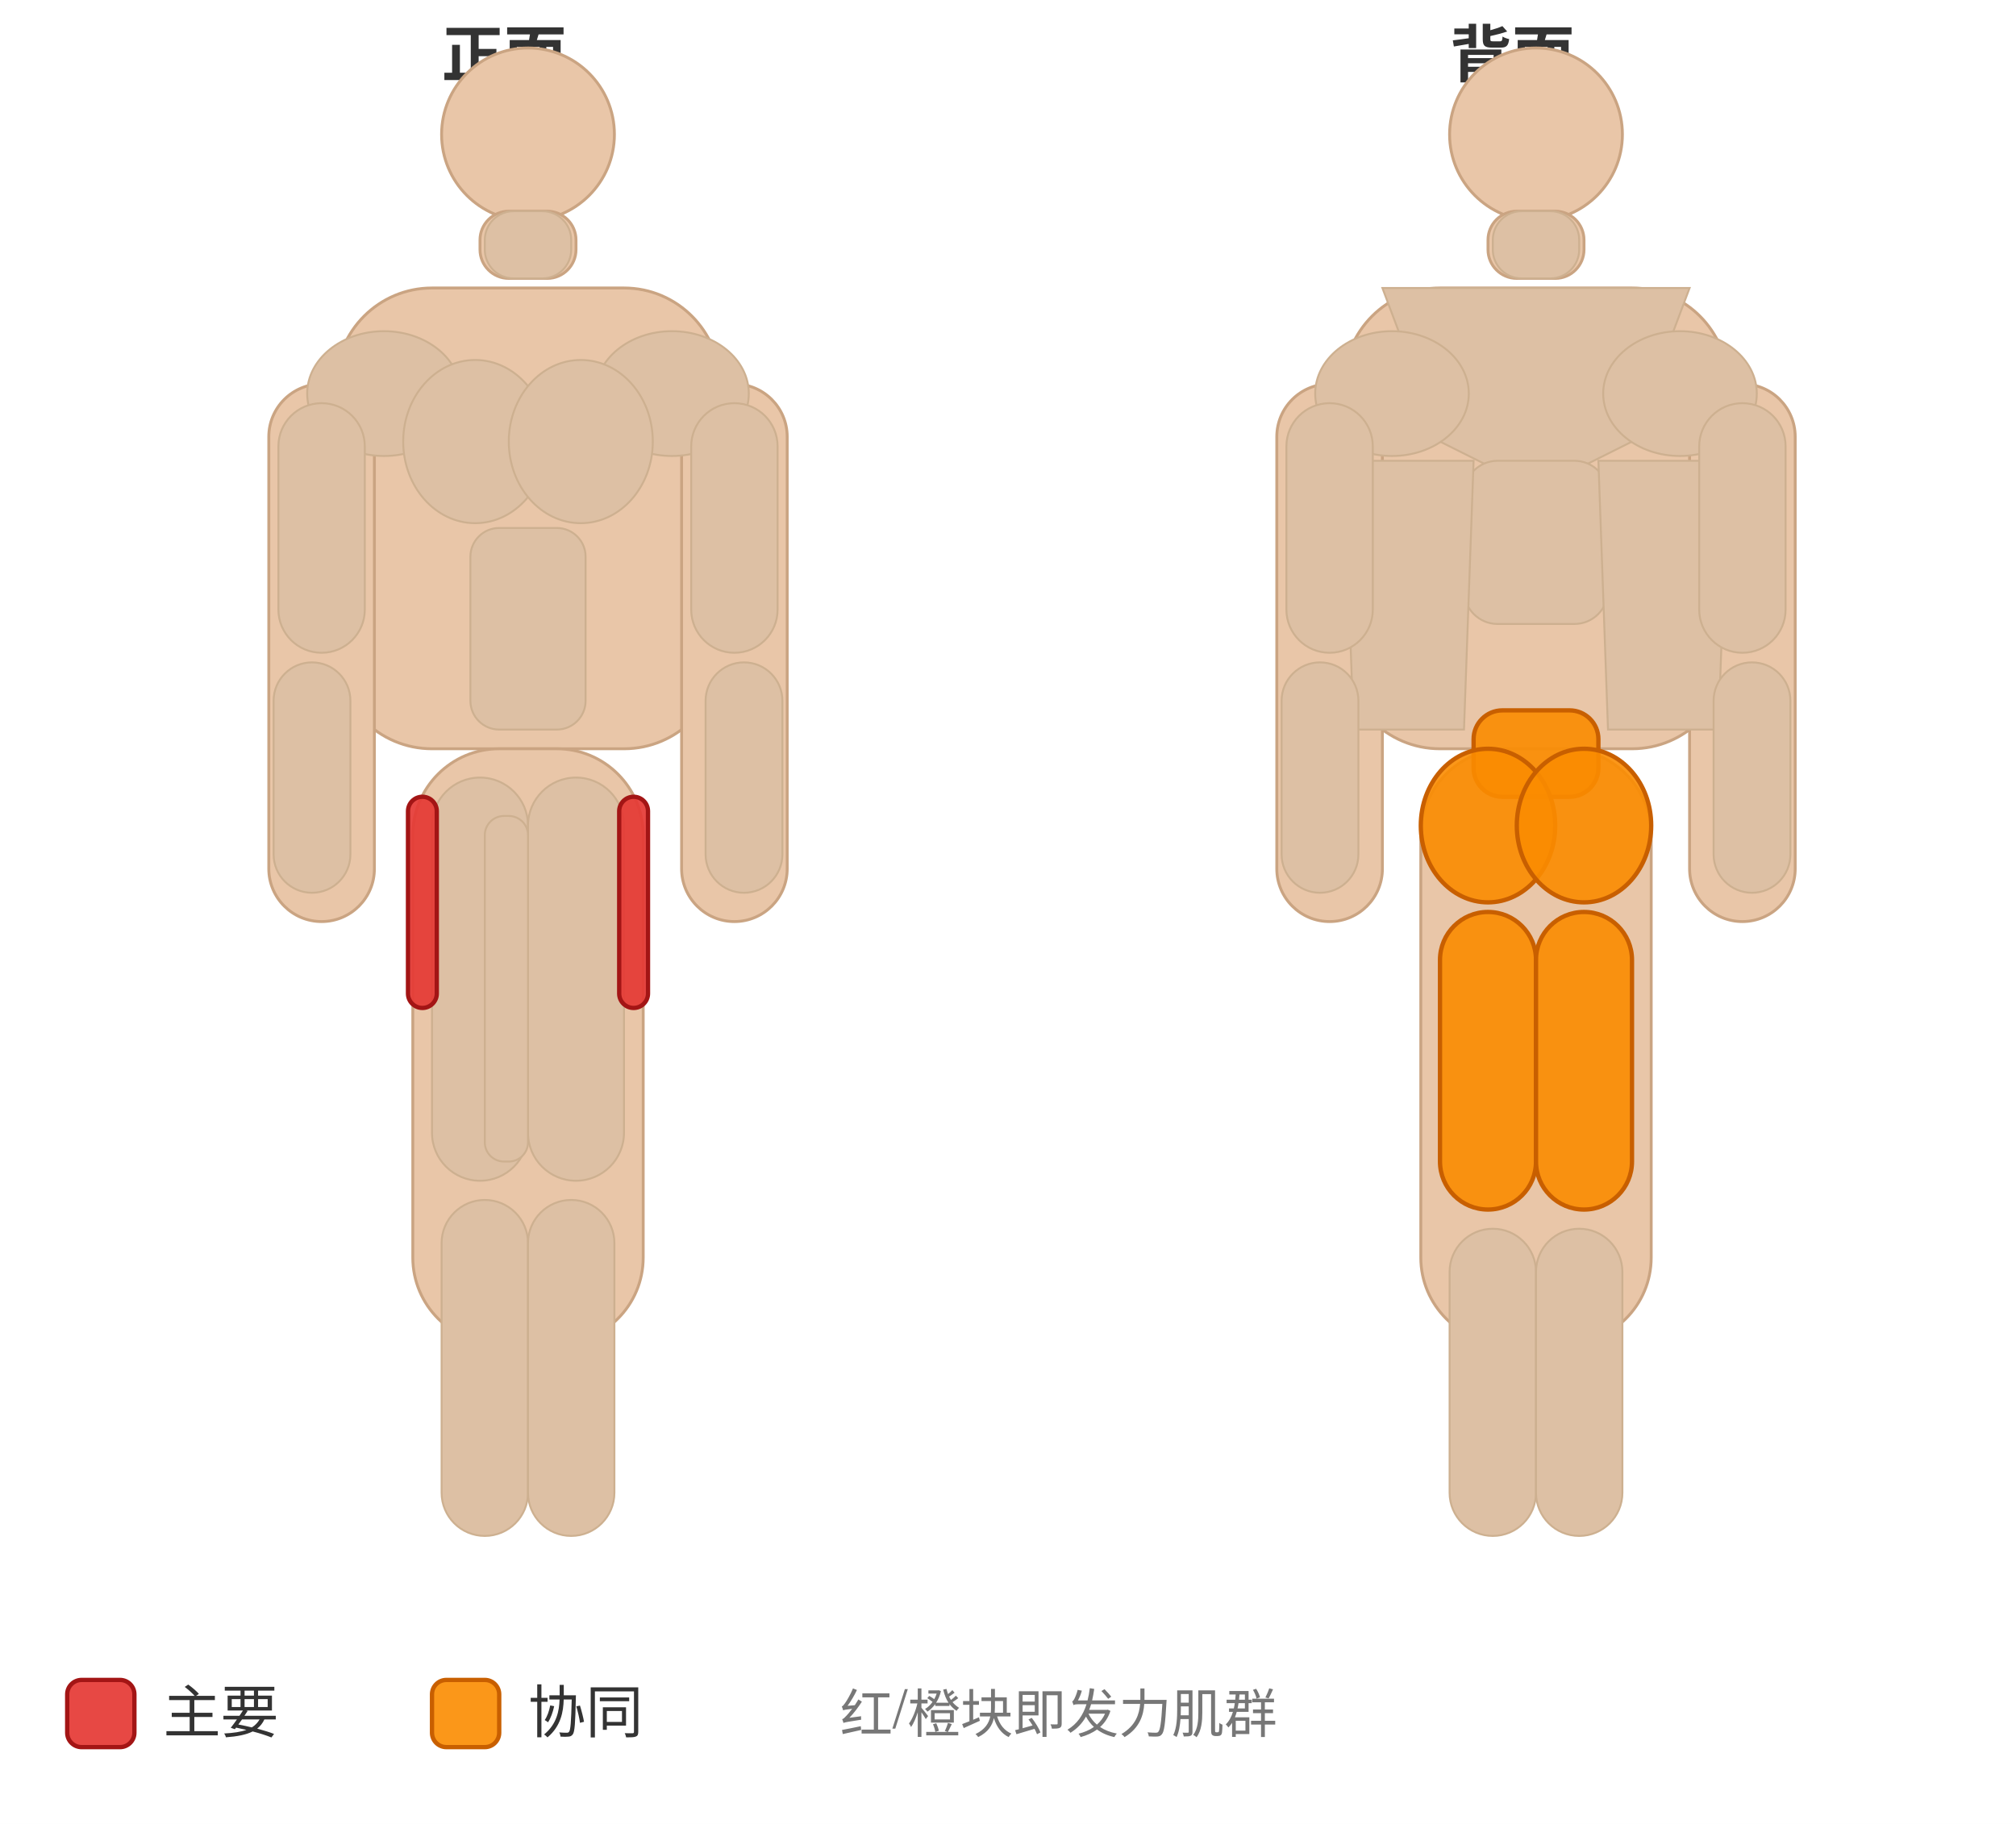
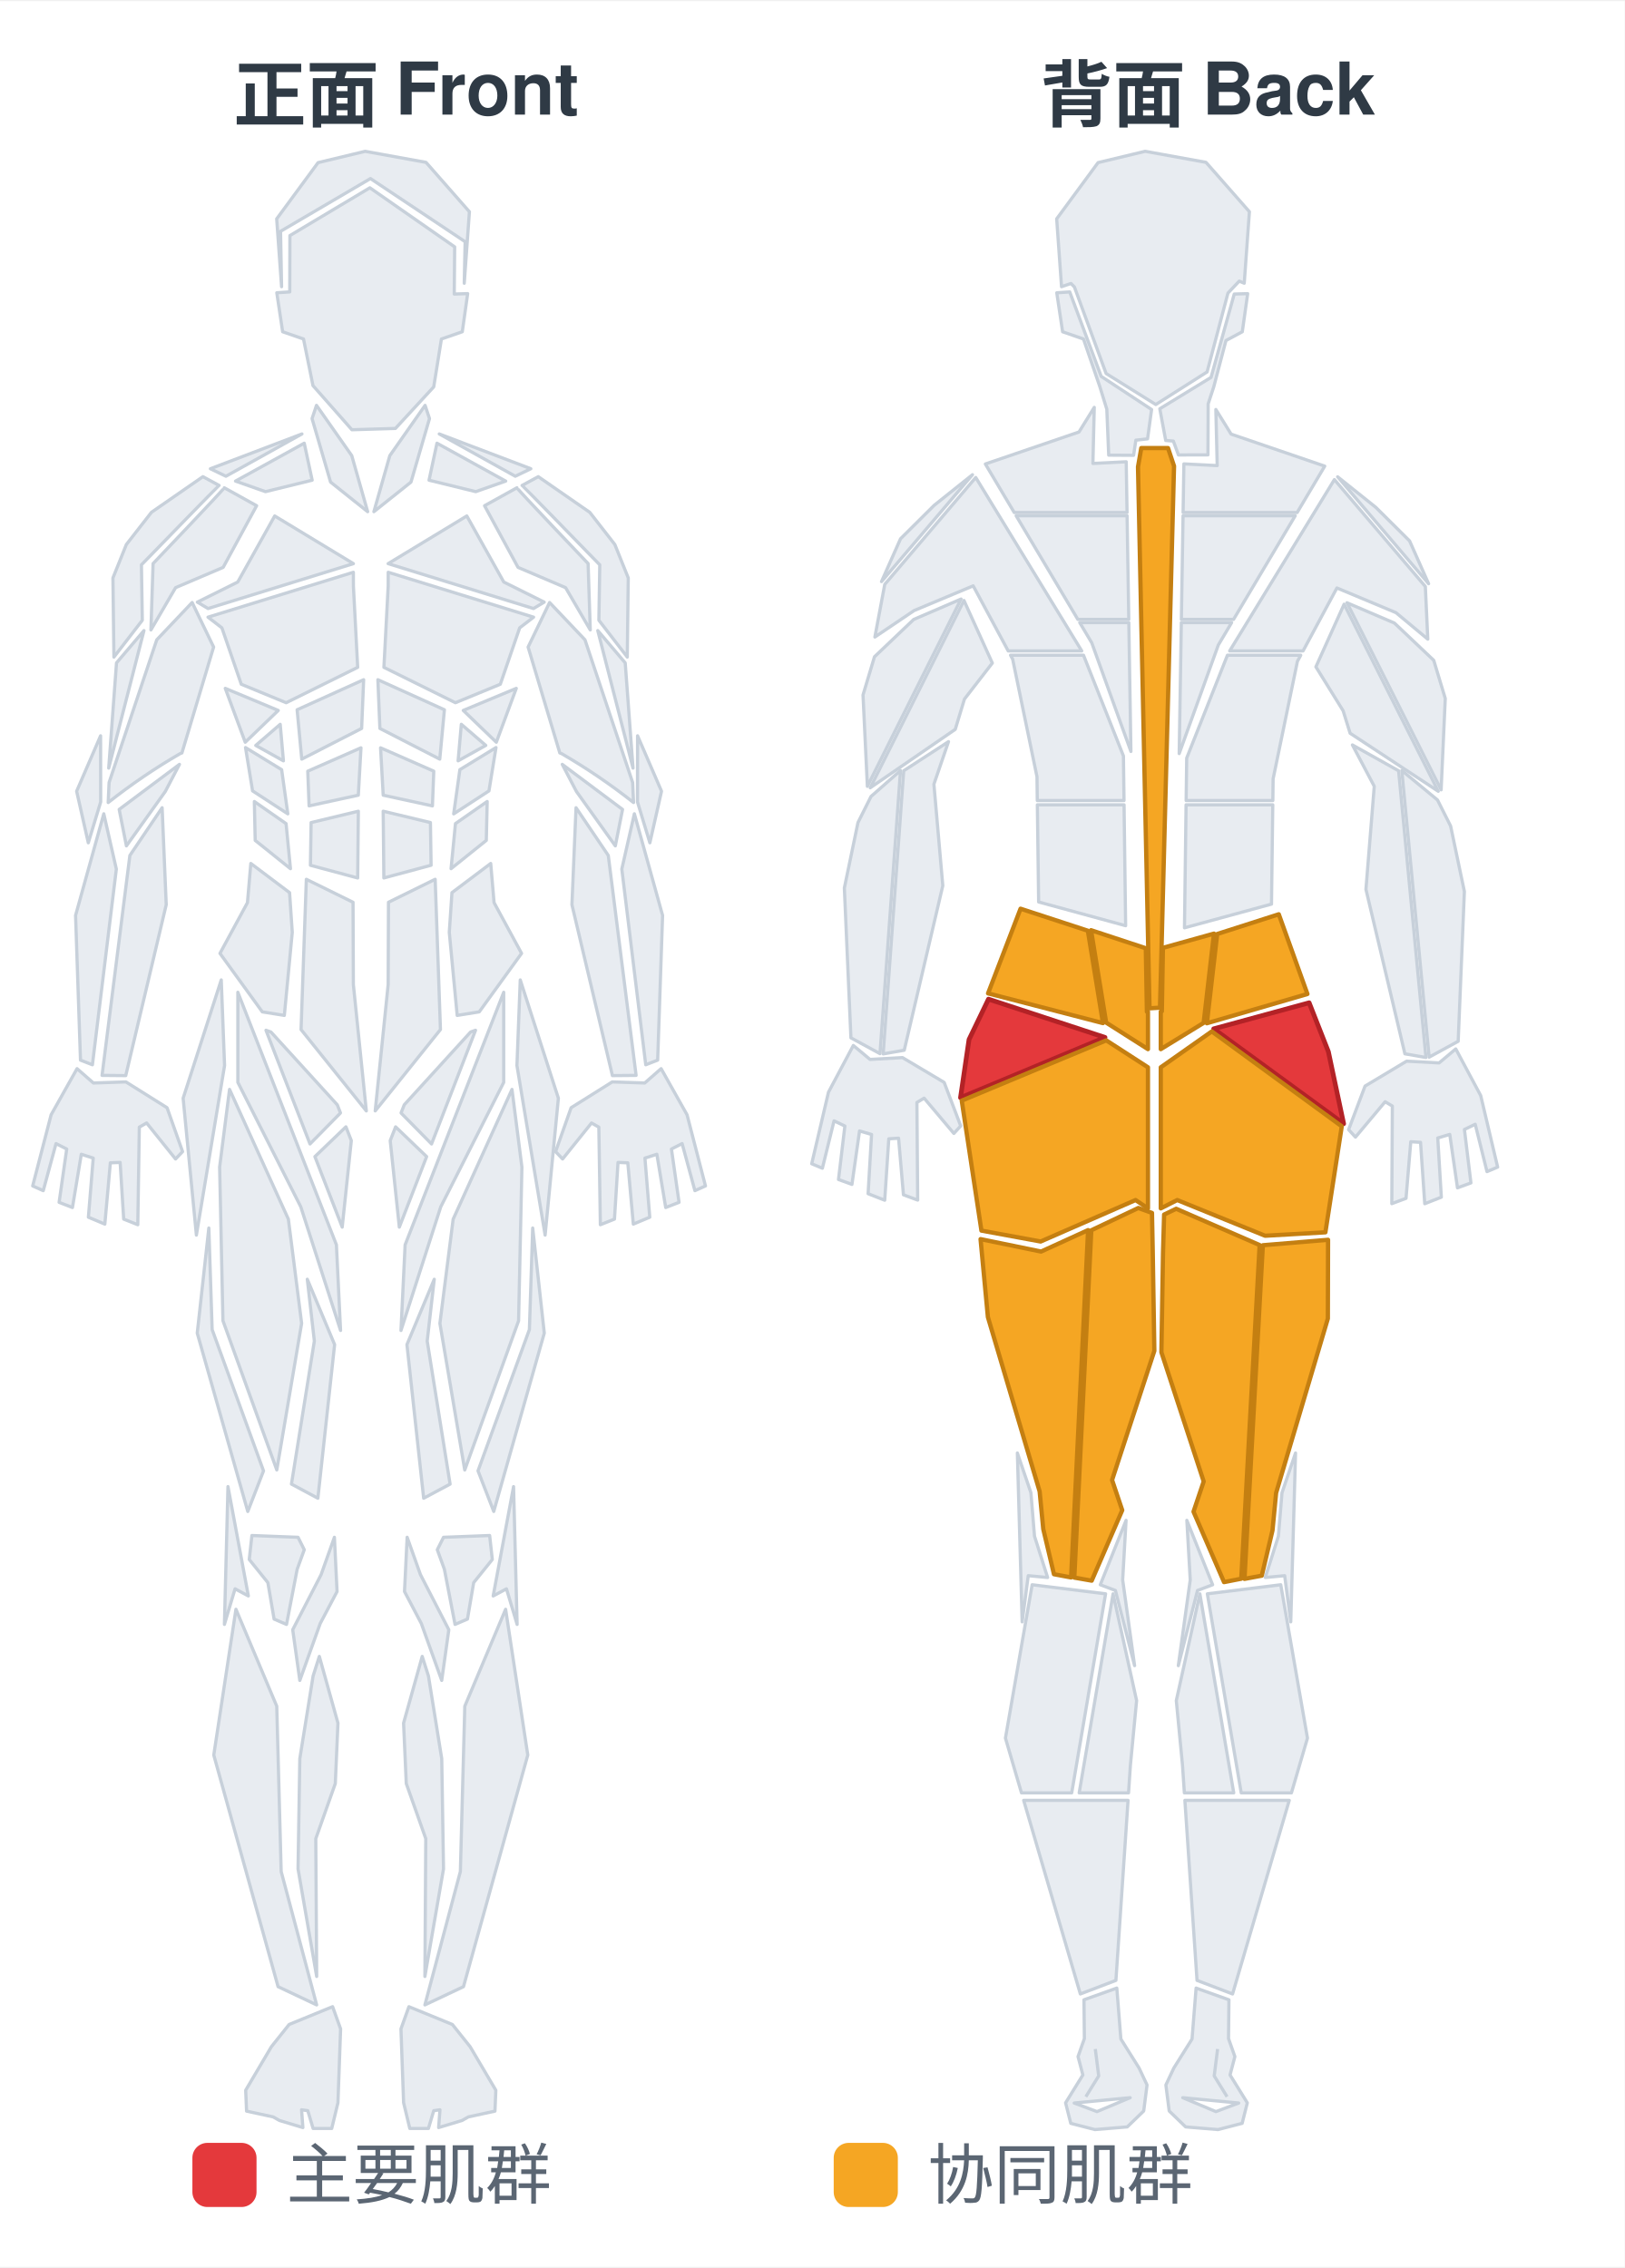
- <svg xmlns="http://www.w3.org/2000/svg" viewBox="0 0 420 380" width="420" height="380" font-family="-apple-system,Segoe UI,Helvetica,Arial,sans-serif">
-   <rect width="420" height="380" fill="#ffffff" />
-   <text x="105" y="16" font-size="13" font-weight="700" text-anchor="middle" fill="#333">正面</text>
-   <text x="315" y="16" font-size="13" font-weight="700" text-anchor="middle" fill="#333">背面</text>
-   <g transform="translate(10,0)">
-     <circle fill="#e9c6a8" stroke="#caa482" stroke-width="0.6" cx="100" cy="28" r="18" />
-     <rect fill="#e9c6a8" stroke="#caa482" stroke-width="0.6" x="90" y="44" width="20" height="14" rx="6" />
-     <rect fill="#e9c6a8" stroke="#caa482" stroke-width="0.6" x="60" y="60" width="80" height="96" rx="20" />
-     <rect fill="#e9c6a8" stroke="#caa482" stroke-width="0.6" x="46" y="80" width="22" height="112" rx="11" />
-     <rect fill="#e9c6a8" stroke="#caa482" stroke-width="0.6" x="132" y="80" width="22" height="112" rx="11" />
-     <rect fill="#e9c6a8" stroke="#caa482" stroke-width="0.6" x="76" y="156" width="48" height="124" rx="18" />
-     <rect fill="#ddc0a4" stroke="#cdb090" stroke-width="0.4" x="91" y="44" width="18" height="14" rx="6" />
-     <ellipse fill="#ddc0a4" stroke="#cdb090" stroke-width="0.4" cx="70" cy="82" rx="16" ry="13" />
-     <ellipse fill="#ddc0a4" stroke="#cdb090" stroke-width="0.4" cx="130" cy="82" rx="16" ry="13" />
-     <ellipse fill="#ddc0a4" stroke="#cdb090" stroke-width="0.4" cx="89" cy="92" rx="15" ry="17" />
-     <ellipse fill="#ddc0a4" stroke="#cdb090" stroke-width="0.4" cx="111" cy="92" rx="15" ry="17" />
-     <rect fill="#ddc0a4" stroke="#cdb090" stroke-width="0.4" x="48" y="84" width="18" height="52" rx="9" />
-     <rect fill="#ddc0a4" stroke="#cdb090" stroke-width="0.4" x="134" y="84" width="18" height="52" rx="9" />
-     <rect fill="#ddc0a4" stroke="#cdb090" stroke-width="0.4" x="47" y="138" width="16" height="48" rx="8" />
-     <rect fill="#ddc0a4" stroke="#cdb090" stroke-width="0.4" x="137" y="138" width="16" height="48" rx="8" />
-     <rect fill="#ddc0a4" stroke="#cdb090" stroke-width="0.4" x="88" y="110" width="24" height="42" rx="6" />
-     <rect fill="#ddc0a4" stroke="#cdb090" stroke-width="0.4" x="80" y="162" width="20" height="84" rx="10" />
-     <rect fill="#ddc0a4" stroke="#cdb090" stroke-width="0.4" x="100" y="162" width="20" height="84" rx="10" />
-     <rect fill="#ddc0a4" stroke="#cdb090" stroke-width="0.4" x="91" y="170" width="9" height="72" rx="4" />
-     <rect fill="#e53935" fill-opacity="0.92" stroke="#a31515" stroke-width="0.9" x="75" y="166" width="6" height="44" rx="3" />
-     <rect fill="#e53935" fill-opacity="0.92" stroke="#a31515" stroke-width="0.9" x="119" y="166" width="6" height="44" rx="3" />
-     <rect fill="#ddc0a4" stroke="#cdb090" stroke-width="0.4" x="82" y="250" width="18" height="70" rx="9" />
-     <rect fill="#ddc0a4" stroke="#cdb090" stroke-width="0.4" x="100" y="250" width="18" height="70" rx="9" />
+ <svg xmlns="http://www.w3.org/2000/svg" viewBox="0 0 76 106" width="260" height="363" role="img" font-family="-apple-system,BlinkMacSystemFont,Segoe UI,Helvetica,Arial,sans-serif">
+   <rect width="76" height="106" fill="#ffffff" />
+   <text x="19" y="5.6" font-size="3.4" font-weight="600" text-anchor="middle" fill="#2f3a45">正面 Front</text>
+   <text x="56.5" y="5.6" font-size="3.4" font-weight="600" text-anchor="middle" fill="#2f3a45">背面 Back</text>
+   <g transform="translate(1.5,7)">
+     <path d="m 11.672,6.359 -0.048,-2.591 4.206,-2.468 4.428,2.954 -0.041,1.944 0.242,-3.345 -2.031,-2.311 -2.845,-0.516 -2.204,0.529 -1.936,2.631 z" fill="#e8ecf1" stroke="#c7d0da" stroke-width="0.15" stroke-linejoin="round" />
+     <path d="m 19.749,6.703 0.02,-2.207 -3.967,-2.764 -3.741,2.236 -0.006,2.635 -0.607,0.04 0.274,1.824 0.976,0.339 0.442,2.18 1.822,2.066 2.035,-0.061 1.792,-1.944 0.36,-2.241 0.976,-0.339 0.252,-1.784 z" fill="#e8ecf1" stroke="#c7d0da" stroke-width="0.15" stroke-linejoin="round" />
+     <path d="m 13.305,11.911 1.65,2.352 0.744,2.622 -1.735,-1.384 -0.866,-2.971 z" fill="#e8ecf1" stroke="#c7d0da" stroke-width="0.15" stroke-linejoin="round" />
+     <path d="m 18.385,11.911 -1.65,2.352 -0.745,2.622 1.735,-1.384 0.866,-2.971 z" fill="#e8ecf1" stroke="#c7d0da" stroke-width="0.15" stroke-linejoin="round" />
+     <path d="m 19.048,13.248 3.557,1.979 0.727,-0.351 z m -0.107,0.433 -0.371,1.731 2.185,0.536 1.401,-0.494 z" fill="#e8ecf1" stroke="#c7d0da" stroke-width="0.15" stroke-linejoin="round" />
+     <path d="m 22.922,15.657 0.758,-0.41 2.408,1.668 1.174,1.507 0.627,1.563 -0.046,3.702 -1.328,-1.722 0.041,-2.594 -0.488,-0.5 c 0,0 -3.098,-3.191 -3.144,-3.214 z m -0.241,0.109 c -0.001,0.052 3.33,3.547 3.33,3.547 l 0.101,3.104 -1.154,-1.978 -2.225,-0.948 -1.566,-2.885 z" fill="#e8ecf1" stroke="#c7d0da" stroke-width="0.15" stroke-linejoin="round" />
+     <path d="m 12.625,13.248 -3.557,1.979 -0.727,-0.351 z m 0.107,0.433 0.371,1.731 -2.185,0.536 -1.401,-0.494 z" fill="#e8ecf1" stroke="#c7d0da" stroke-width="0.15" stroke-linejoin="round" />
+     <path d="m 8.75,15.657 -0.758,-0.41 -2.408,1.668 -1.174,1.507 -0.627,1.563 0.046,3.702 1.328,-1.722 -0.041,-2.594 0.488,-0.5 c 0,0 3.098,-3.191 3.144,-3.214 z m 0.241,0.109 c 0.002,0.052 -3.33,3.547 -3.33,3.547 l -0.101,3.104 1.154,-1.978 2.225,-0.948 1.566,-2.885 z" fill="#e8ecf1" stroke="#c7d0da" stroke-width="0.15" stroke-linejoin="round" />
+     <path d="m 27.622,30.815 -0.338,1.705 -1.819,-2.544 -0.663,-1.269 z m -2.853,-2.61 c -0.026,-0.014 -0.054,-0.025 -0.082,-0.032 l -1.483,-4.955 1.005,-2.084 1.655,1.745 2.23,6.677 0.042,0.937 c -1.065,-0.842 -2.19,-1.607 -3.364,-2.288 z m 1.694,-5.757 1.649,6.434 -0.365,-4.923 z" fill="#e8ecf1" stroke="#c7d0da" stroke-width="0.15" stroke-linejoin="round" />
+     <path d="m 26.955,32.969 1.301,10.289 -1.108,0.01 -1.894,-7.996 0.192,-4.537 z m 1.22,-1.95 -0.587,2.586 1.119,9.156 0.558,-0.217 0.23,-6.77 z" fill="#e8ecf1" stroke="#c7d0da" stroke-width="0.15" stroke-linejoin="round" />
+     <path d="m 4.075,30.815 0.338,1.705 1.819,-2.544 0.663,-1.269 z m 2.853,-2.61 c 0.026,-0.014 0.054,-0.025 0.082,-0.032 l 1.483,-4.955 -1.005,-2.084 -1.655,1.745 -2.23,6.677 -0.042,0.937 c 1.065,-0.842 2.19,-1.607 3.364,-2.288 z m -1.694,-5.757 -1.649,6.434 0.365,-4.923 z" fill="#e8ecf1" stroke="#c7d0da" stroke-width="0.15" stroke-linejoin="round" />
+     <path d="m 4.575,32.969 -1.301,10.289 1.108,0.01 1.894,-7.996 -0.192,-4.537 z m -1.22,-1.95 0.587,2.586 -1.119,9.156 -0.558,-0.217 -0.23,-6.77 z" fill="#e8ecf1" stroke="#c7d0da" stroke-width="0.15" stroke-linejoin="round" />
+     <path d="m 20.337,17.085 1.729,3.091 1.890,0.94 -0.5,0.3 -6.8, -2.1 z" fill="#e8ecf1" stroke="#c7d0da" stroke-width="0.15" stroke-linejoin="round" />
+     <path d="m 16.66,19.72 6.8,2.1 -0.65,0.5 -0.906,2.638 -2.1,0.865 -3.345,-1.655 0.2,-3.8 z" fill="#e8ecf1" stroke="#c7d0da" stroke-width="0.15" stroke-linejoin="round" />
+     <path d="m 11.351,17.085 -1.729,3.091 -1.890,0.94 0.5,0.3 6.8,-2.1 z" fill="#e8ecf1" stroke="#c7d0da" stroke-width="0.15" stroke-linejoin="round" />
+     <path d="m 15.03,19.72 -6.8,2.1 0.65,0.5 0.906,2.638 2.1,0.865 3.346,-1.655 -0.2,-3.8 z" fill="#e8ecf1" stroke="#c7d0da" stroke-width="0.15" stroke-linejoin="round" />
+     <path d="m 19.642,34.708 1.813,-1.365 0.157,1.833 1.286,2.373 -1.98,2.737 -1.031,0.166 -0.37,-3.888 z" fill="#e8ecf1" stroke="#c7d0da" stroke-width="0.15" stroke-linejoin="round" />
+     <path d="M 19.289,26.152 l -3.112 -1.406 0.094 2.28 2.801 1.436 z M 21.224,27.820 l -1.294 0.721 0.15 -1.709 z M 20.171,26.183 l 2.48 -1.032 -0.934 2.521 z M 21.702,27.921 l -1.69 1.034 -0.289 2.068 1.65 -1.075 z" fill="#e8ecf1" stroke="#c7d0da" stroke-width="0.15" stroke-linejoin="round" />
+     <path d="M 18.791,29.025 l -0.062 1.624 -2.303 -0.5 -0.124 -2.217 z M 18.635,31.429 l 0.031 1.998 -2.21 0.594 -0.031 -3.123 z M 21.290,30.444 l -1.484 1.034 -0.206 2.109 1.649 -1.324 z" fill="#e8ecf1" stroke="#c7d0da" stroke-width="0.15" stroke-linejoin="round" />
+     <path d="m 12.046,34.708 -1.813,-1.365 -0.157,1.833 -1.286,2.374 1.98,2.736 1.031,0.166 0.371,-3.887 z" fill="#e8ecf1" stroke="#c7d0da" stroke-width="0.15" stroke-linejoin="round" />
+     <path d="m 15.636,44.92 -0.606,-5.912 -0.015,-3.849 -2.185,-1.075 -0.247,7.03 z" fill="#e8ecf1" stroke="#c7d0da" stroke-width="0.15" stroke-linejoin="round" />
+     <path d="m 16.052,44.919 0.606,-5.912 0.015,-3.849 2.184,-1.075 0.247,7.03 z" fill="#e8ecf1" stroke="#c7d0da" stroke-width="0.15" stroke-linejoin="round" />
+     <path d="m 12.399,26.152 3.112,-1.406 -0.094,2.28 -2.801,1.436 z m -1.935,1.669 1.294,0.721 -0.15,-1.709 z m 1.053,-1.637 -2.479,-1.033 0.934,2.521 z m -1.532,1.737 1.69,1.034 0.289,2.067 -1.649,-1.075 z" fill="#e8ecf1" stroke="#c7d0da" stroke-width="0.15" stroke-linejoin="round" />
+     <path d="M 12.897,29.025 l 0.062 1.624 2.303 -0.5 0.124 -2.217 z M 13.053,31.430 l -0.031 1.998 2.21 0.594 0.031 -3.123 z M 10.398,30.445 l 1.484 1.034 0.206 2.109 -1.65 -1.324 z" fill="#e8ecf1" stroke="#c7d0da" stroke-width="0.15" stroke-linejoin="round" />
+     <path d="m 14.404,45.04 0.022,-0.028 -0.149,-0.379 -3.102,-3.404 -0.233,-0.083 2.059,5.32 z m -1.173,2.018 1.277,3.299 0.426,-4.049 -0.252,-0.643 z" fill="#e8ecf1" stroke="#c7d0da" stroke-width="0.15" stroke-linejoin="round" />
+     <path d="m 17.284,45.04 -0.022,-0.028 0.149,-0.379 3.102,-3.404 0.232,-0.083 -2.058,5.32 z m 1.173,2.018 -1.277,3.299 -0.426,-4.048 0.252,-0.643 z" fill="#e8ecf1" stroke="#c7d0da" stroke-width="0.15" stroke-linejoin="round" />
+     <path d="m 23.419,50.399 -0.155,4.751 -2.403,6.609 0.736,1.9 2.364,-8.344 z m -0.582,-11.608 -0.155,4.007 1.318,7.932 0.62,-6.403 z m -0.387,5.123 -2.752,6.073 -0.62,4.874 1.162,6.858 2.519,-6.981 0.155,-7.188 z" fill="#e8ecf1" stroke="#c7d0da" stroke-width="0.15" stroke-linejoin="round" />
+     <path d="m 22.063,39.37 v 4.214 l -2.946,5.825 -1.86,5.783 0.194,-4.007 z m -3.249,13.426 -0.065,0.155 -1.213,2.902 0.783,7.188 1.236,-0.661 -1.071,-6.693 z" fill="#e8ecf1" stroke="#c7d0da" stroke-width="0.15" stroke-linejoin="round" />
+     <path d="m 17.256,87.868 0.124,3.452 0.29,1.206 h 0.871 l 0.249,-0.832 0.291,-0.042 -0.062,0.832 1.099,-0.333 0.291,-0.166 1.244,-0.27 0.042,-0.977 -1.203,-2.037 -0.83,-1.04 -2.033,-0.832 z" fill="#e8ecf1" stroke="#c7d0da" stroke-width="0.15" stroke-linejoin="round" />
+     <path d="m 18.251,70.441 0.291,0.915 0.622,3.868 0.083,5.157 -0.871,5.033 0.041,-6.447 -0.912,-2.578 -0.126,-2.828 z m 1.992,2.329 -0.208,7.736 -1.659,6.239 1.805,-0.853 3.008,-10.836 -1.037,-6.821 z" fill="#e8ecf1" stroke="#c7d0da" stroke-width="0.15" stroke-linejoin="round" />
+     <path d="m 21.405,64.784 0.124,1.123 -0.871,1.082 -0.291,1.706 -0.581,0.249 -0.498,-2.579 -0.332,-0.915 0.291,-0.582 z m -3.859,0.083 0.622,1.747 1.327,2.579 -0.332,2.371 -0.954,-2.662 -0.787,-1.497 z m 4.978,-2.37 -0.954,5.116 0.622,-0.333 0.498,1.664 z" fill="#e8ecf1" stroke="#c7d0da" stroke-width="0.15" stroke-linejoin="round" />
+     <path d="m 8.269,50.399 0.155,4.751 2.403,6.61 -0.736,1.9 -2.364,-8.344 z m 0.581,-11.608 0.155,4.007 -1.318,7.932 -0.62,-6.403 z m 0.388,5.122 2.752,6.072 0.62,4.874 -1.162,6.858 -2.519,-6.982 -0.155,-7.188 z" fill="#e8ecf1" stroke="#c7d0da" stroke-width="0.15" stroke-linejoin="round" />
+     <path d="m 9.626,39.369 v 4.214 l 2.945,5.825 1.86,5.783 -0.194,-4.007 z m 3.249,13.426 0.065,0.155 1.213,2.902 -0.783,7.188 -1.236,-0.661 1.071,-6.693 z" fill="#e8ecf1" stroke="#c7d0da" stroke-width="0.15" stroke-linejoin="round" />
+     <path d="m 14.433,87.868 -0.124,3.452 -0.291,1.206 h -0.871 l -0.249,-0.832 -0.291,-0.042 0.062,0.832 -1.099,-0.333 -0.291,-0.166 -1.245,-0.27 -0.041,-0.977 1.203,-2.038 0.83,-1.04 2.033,-0.832 z" fill="#e8ecf1" stroke="#c7d0da" stroke-width="0.15" stroke-linejoin="round" />
+     <path d="m 13.438,70.441 -0.291,0.915 -0.622,3.868 -0.083,5.157 0.872,5.033 -0.042,-6.447 0.913,-2.578 0.124,-2.828 z m -1.992,2.329 0.207,7.736 1.66,6.239 -1.805,-0.853 -3.008,-10.836 1.037,-6.821 z" fill="#e8ecf1" stroke="#c7d0da" stroke-width="0.15" stroke-linejoin="round" />
+     <path d="m 10.284,64.784 -0.124,1.123 0.871,1.082 0.291,1.706 0.581,0.249 0.498,-2.579 0.332,-0.915 -0.291,-0.582 z m 3.859,0.083 -0.622,1.747 -1.328,2.579 0.332,2.371 0.954,-2.662 0.788,-1.496 z m -4.979,-2.371 0.954,5.116 -0.622,-0.333 -0.498,1.664 z" fill="#e8ecf1" stroke="#c7d0da" stroke-width="0.15" stroke-linejoin="round" />
+     <path d="m 3.205,27.37 0.005,3.094 -0.58,1.912 -0.545,-2.412 z" fill="#e8ecf1" stroke="#c7d0da" stroke-width="0.15" stroke-linejoin="round" />
+     <path d="m 4.39,43.563 -1.52,0.051 -0.766,-0.671 -1.213,2.158 -0.862,3.329 0.494,0.221 0.598,-2.202 0.5,0.254 -0.356,2.494 0.624,0.243 0.414,-2.492 0.558,0.179 -0.226,2.766 0.769,0.323 0.258,-2.868 0.458,-0.018 0.166,2.652 0.66,0.263 0.071,-4.566 0.342,-0.194 1.353,1.684 0.328,-0.344 -0.726,-2.055 z" fill="#e8ecf1" stroke="#c7d0da" stroke-width="0.15" stroke-linejoin="round" />
+     <path d="m 28.325,27.37 -0.005,3.094 0.58,1.912 0.545,-2.412 z" fill="#e8ecf1" stroke="#c7d0da" stroke-width="0.15" stroke-linejoin="round" />
+     <path d="m 27.14,43.563 1.52,0.051 0.766,-0.671 1.213,2.158 0.862,3.329 -0.494,0.221 -0.598,-2.202 -0.5,0.254 0.356,2.494 -0.624,0.243 -0.414,-2.492 -0.558,0.179 0.226,2.766 -0.769,0.323 -0.258,-2.868 -0.458,-0.018 -0.166,2.652 -0.66,0.263 -0.071,-4.566 -0.342,-0.194 -1.353,1.684 -0.328,-0.344 0.726,-2.055 z" fill="#e8ecf1" stroke="#c7d0da" stroke-width="0.15" stroke-linejoin="round" />
+     <path d="m 48.157,6.359 0.442,-0.15 0.161,0.164 1.482,4.048 2.324,1.451 2.4,-1.524 0.976,-3.69 0.528,-0.559 0.234,0.098 0.242,-3.345 -2.031,-2.311 -2.845,-0.516 -2.204,0.529 -1.936,2.631 z" fill="#e8ecf1" stroke="#c7d0da" stroke-width="0.15" stroke-linejoin="round" />
+     <path d="m 52.37,12.105 -2.358,-1.55 -1.471,-3.951 -0.607,0.04 0.274,1.824 0.976,0.339 0.761,2.216 0.33,1.068 0.089,2.149 1.164,0.008 0.106,-0.708 0.547,-0.061 z m 1.018,1.476 0.238,0.65 1.381,-0.004 0.01,-2.388 0.26,-0.791 0.572,-2.17 0.764,-0.41 0.252,-1.784 -0.629,0.019 -1.085,3.9 -2.397,1.467 0.277,1.485 z" fill="#e8ecf1" stroke="#c7d0da" stroke-width="0.15" stroke-linejoin="round" />
+     <path d="M 49.625,14.629 L 49.688,12.005 L 48.974,13.157 L 44.594,14.654 L 45.945,16.925 L 51.222,16.925 L 51.183,14.550 Z" fill="#e8ecf1" stroke="#c7d0da" stroke-width="0.15" stroke-linejoin="round" />
+     <path d="M 46.034,17.075 L 48.920,21.925 L 51.303,21.925 L 51.224,17.075 Z" fill="#e8ecf1" stroke="#c7d0da" stroke-width="0.15" stroke-linejoin="round" />
+     <path d="M 49.009,22.075 L 49.572,23.022 L 51.403,28.104 L 51.305,22.075 Z" fill="#e8ecf1" stroke="#c7d0da" stroke-width="0.15" stroke-linejoin="round" />
+     <path d="M 55.439,14.729 L 55.376,12.104 L 56.090,13.256 L 60.470,14.754 L 59.179,16.925 L 53.844,16.925 L 53.881,14.649 Z" fill="#e8ecf1" stroke="#c7d0da" stroke-width="0.15" stroke-linejoin="round" />
+     <path d="M 59.089,17.075 L 56.204,21.925 L 53.763,21.925 L 53.842,17.075 Z" fill="#e8ecf1" stroke="#c7d0da" stroke-width="0.15" stroke-linejoin="round" />
+     <path d="M 56.114,22.075 L 55.492,23.121 L 53.661,28.203 L 53.761,22.075 Z" fill="#e8ecf1" stroke="#c7d0da" stroke-width="0.15" stroke-linejoin="round" />
+     <path d="M 44.144,15.285 L 39.888,20.286 L 39.426,22.749 L 41.263,21.510 L 44.025,20.355 L 45.663,23.400 L 49.103,23.400 Z" fill="#e8ecf1" stroke="#c7d0da" stroke-width="0.15" stroke-linejoin="round" />
+     <path d="M 42.201,16.586 L 40.626,18.152 L 39.736,20.156 L 43.992,15.155 Z" fill="#e8ecf1" stroke="#c7d0da" stroke-width="0.15" stroke-linejoin="round" />
+     <path d="M 45.771,23.600 L 45.872,23.789 L 47.009,29.286 L 47.023,30.400 L 51.080,30.400 L 51.053,28.314 L 49.185,23.600 Z" fill="#e8ecf1" stroke="#c7d0da" stroke-width="0.15" stroke-linejoin="round" />
+     <path d="M 47.026,30.600 L 47.086,35.145 L 51.156,36.255 L 51.082,30.600 Z" fill="#e8ecf1" stroke="#c7d0da" stroke-width="0.15" stroke-linejoin="round" />
+     <path d="M 62.863,16.686 L 64.438,18.251 L 65.328,20.255 L 61.073,15.254 Z" fill="#e8ecf1" stroke="#c7d0da" stroke-width="0.15" stroke-linejoin="round" />
+     <path d="M 60.921,15.384 L 65.176,20.385 L 65.290,22.849 L 63.801,21.609 L 61.039,20.454 L 59.455,23.400 L 56.022,23.400 Z" fill="#e8ecf1" stroke="#c7d0da" stroke-width="0.15" stroke-linejoin="round" />
+     <path d="M 59.347,23.600 L 59.192,23.888 L 58.055,29.385 L 58.042,30.400 L 53.986,30.400 L 54.012,28.413 L 55.918,23.600 Z" fill="#e8ecf1" stroke="#c7d0da" stroke-width="0.15" stroke-linejoin="round" />
+     <path d="M 58.039,30.600 L 57.979,35.245 L 53.908,36.354 L 53.983,30.600 Z" fill="#e8ecf1" stroke="#c7d0da" stroke-width="0.15" stroke-linejoin="round" />
+     <path d="M 43.593,21.039 L 44.920,23.967 L 43.615,25.653 L 43.186,27.069 L 39.209,29.802 Z" fill="#e8ecf1" stroke="#c7d0da" stroke-width="0.15" stroke-linejoin="round" />
+     <path d="M 43.459,20.972 L 39.075,29.735 L 38.871,25.461 L 39.407,23.674 L 41.242,21.927 Z" fill="#e8ecf1" stroke="#c7d0da" stroke-width="0.15" stroke-linejoin="round" />
+     <path d="M 40.717,42.425 l -1.518,0.086 -0.782,-0.653 -1.162,2.186 -0.784,3.348 0.499,0.209 0.546,-2.216 0.506,0.242 -0.298,2.502 0.629,0.229 0.355,-2.501 0.562,0.165 -0.161,2.771 0.777,0.305 0.191,-2.873 0.457,-0.029 0.228,2.648 0.666,0.248 -0.036,-4.567 0.337,-0.202 1.392,1.651 0.32,-0.351 -0.774,-2.037 z" fill="#e8ecf1" stroke="#c7d0da" stroke-width="0.15" stroke-linejoin="round" />
+     <path d="M 40.775,29.006 L 42.870,27.644 L 42.187,29.635 L 42.603,34.383 L 40.799,42.081 L 39.814,42.253 Z" fill="#e8ecf1" stroke="#c7d0da" stroke-width="0.15" stroke-linejoin="round" />
+     <path d="M 39.665,42.242 L 38.305,41.501 L 37.998,34.491 L 38.635,31.429 L 39.245,30.209 L 40.625,28.994 Z" fill="#e8ecf1" stroke="#c7d0da" stroke-width="0.15" stroke-linejoin="round" />
+     <path d="M 61.376,21.213 L 60.056,24.145 L 61.330,26.199 L 61.657,27.251 L 65.780,29.966 Z" fill="#e8ecf1" stroke="#c7d0da" stroke-width="0.15" stroke-linejoin="round" />
+     <path d="M 61.510,21.146 L 65.914,29.899 L 66.108,25.624 L 65.568,23.839 L 63.729,22.096 Z" fill="#e8ecf1" stroke="#c7d0da" stroke-width="0.15" stroke-linejoin="round" />
+     <path d="M 64.301,42.592 l 1.518,0.083 0.78,-0.655 1.167,2.183 0.792,3.346 -0.498,0.211 -0.551,-2.215 -0.505,0.243 0.304,2.501 -0.629,0.23 -0.361,-2.5 -0.562,0.167 0.168,2.77 -0.776,0.306 -0.197,-2.872 -0.457,-0.028 -0.222,2.648 -0.665,0.249 0.025,-4.567 -0.337,-0.201 -1.388,1.655 -0.321,-0.35 0.77,-2.039 z" fill="#e8ecf1" stroke="#c7d0da" stroke-width="0.15" stroke-linejoin="round" />
+     <path d="M 65.204,42.420 L 63.925,29.007 L 61.764,27.798 L 62.786,29.733 L 62.397,34.555 L 64.219,42.248 Z" fill="#e8ecf1" stroke="#c7d0da" stroke-width="0.15" stroke-linejoin="round" />
+     <path d="M 64.075,28.993 L 65.353,42.405 L 66.712,41.663 L 67.002,34.653 L 66.358,31.591 L 65.745,30.373 Z" fill="#e8ecf1" stroke="#c7d0da" stroke-width="0.15" stroke-linejoin="round" />
+     <path d="m 51.734,14.789 0.539,25.331 0.49,-0.03 0.657,-25.339 -0.281,-0.842 -1.251,-4.9e-4 z" fill="#f5a623" stroke="#c47f11" stroke-width="0.2" stroke-linejoin="round" />
+     <path d="M 52.100,37.310 L 49.537,36.465 L 50.244,40.788 L 52.200,42.030 L 52.200,40.270 L 52.150,40.280 Z" fill="#f5a623" stroke="#c47f11" stroke-width="0.2" stroke-linejoin="round" />
+     <path d="M 49.389,36.490 L 46.240,35.460 L 44.720,39.420 L 50.096,40.812 Z" fill="#f5a623" stroke="#c47f11" stroke-width="0.2" stroke-linejoin="round" />
+     <path d="M 52.800,42.030 L 52.800,40.270 L 52.850,40.260 L 52.900,37.290 L 55.289,36.625 L 54.805,40.801 Z" fill="#f5a623" stroke="#c47f11" stroke-width="0.2" stroke-linejoin="round" />
+     <path d="M 55.439,36.643 L 55.980,36.470 L 58.320,35.720 L 59.660,39.450 L 54.955,40.819 Z" fill="#f5a623" stroke="#c47f11" stroke-width="0.2" stroke-linejoin="round" />
+     <path d="M 50.191,41.481 L 44.740,39.690 L 43.830,41.580 L 43.431,44.301 Z" fill="#e4393c" stroke="#b32226" stroke-width="0.22" stroke-linejoin="round" />
+     <path d="M 50.249,41.619 L 43.489,44.439 L 44.410,50.520 L 47.180,51.030 L 51.620,49.090 L 52.200,49.480 L 52.200,42.880 Z" fill="#f5a623" stroke="#c47f11" stroke-width="0.2" stroke-linejoin="round" />
+     <path d="M 55.274,41.079 L 61.354,45.519 L 60.640,42.150 L 59.740,39.860 Z" fill="#e4393c" stroke="#b32226" stroke-width="0.22" stroke-linejoin="round" />
+     <path d="M 55.186,41.201 L 52.800,42.880 L 52.800,49.480 L 53.570,49.090 L 57.680,50.760 L 60.500,50.600 L 61.266,45.641 Z" fill="#f5a623" stroke="#c47f11" stroke-width="0.2" stroke-linejoin="round" />
+     <path d="m 51.176,64.074 -1.206,3.015 0.707,0.266 0.898,3.518 -0.558,-4.012 z m -5.085,-3.15 0.634,1.861 0.168,2.033 0.613,1.931 -0.906,-0.085 -0.285,2.16 z" fill="#e8ecf1" stroke="#c7d0da" stroke-width="0.15" stroke-linejoin="round" />
+     <path d="m 54.019,64.074 1.206,3.015 -0.707,0.266 -0.898,3.518 0.558,-4.012 z m 5.085,-3.15 -0.634,1.861 -0.168,2.033 -0.613,1.931 0.906,-0.085 0.285,2.16 z" fill="#e8ecf1" stroke="#c7d0da" stroke-width="0.15" stroke-linejoin="round" />
+     <path d="M 50.568,67.512 L 51.669,72.509 L 51.379,75.532 L 51.292,76.825 L 48.983,76.825 Z" fill="#e8ecf1" stroke="#c7d0da" stroke-width="0.15" stroke-linejoin="round" />
+     <path d="M 50.218,67.512 L 48.633,76.825 L 46.283,76.825 L 45.533,74.263 L 46.783,67.088 Z" fill="#e8ecf1" stroke="#c7d0da" stroke-width="0.15" stroke-linejoin="round" />
+     <path d="M 46.386,77.175 L 51.269,77.175 L 50.701,85.598 L 49.037,86.233 Z" fill="#e8ecf1" stroke="#c7d0da" stroke-width="0.15" stroke-linejoin="round" />
+     <path d="M 54.628,67.512 L 53.526,72.509 L 53.816,75.532 L 53.903,76.825 L 56.213,76.825 Z" fill="#e8ecf1" stroke="#c7d0da" stroke-width="0.15" stroke-linejoin="round" />
+     <path d="M 54.978,67.512 L 56.563,76.825 L 58.912,76.825 L 59.662,74.263 L 58.412,67.088 Z" fill="#e8ecf1" stroke="#c7d0da" stroke-width="0.15" stroke-linejoin="round" />
+     <path d="M 53.927,77.175 L 58.810,77.175 L 56.158,86.233 L 54.495,85.598 Z" fill="#e8ecf1" stroke="#c7d0da" stroke-width="0.15" stroke-linejoin="round" />
+     <path d="M 50.933,88.341 l 0.852,1.358 0.372,0.792 -0.156,1.218 -0.77,0.744 -1.512,0.125 -1.13,-0.292 -0.242,-0.959 0.808,-1.304 -0.226,-0.86 0.297,-0.842 -0.019,-1.815 1.536,-0.548 z m -1.196,0.468 0.159,1.258 -0.602,0.974 m -0.544,0.295 1.065,0.401 1.553,-0.651 z" fill="#e8ecf1" stroke="#c7d0da" stroke-width="0.15" stroke-linejoin="round" />
+     <path d="M 49.550,50.504 L 51.751,49.461 L 52.389,49.692 L 52.424,51.499 L 52.499,56.145 L 50.521,62.188 L 50.997,63.602 L 49.569,66.897 L 48.755,66.754 Z" fill="#f5a623" stroke="#c47f11" stroke-width="0.2" stroke-linejoin="round" />
+     <path d="M 49.400,50.496 L 48.605,66.746 L 47.803,66.596 L 47.302,64.480 L 47.133,62.723 L 44.712,54.565 L 44.369,50.918 L 47.200,51.500 Z" fill="#f5a623" stroke="#c47f11" stroke-width="0.2" stroke-linejoin="round" />
+     <path d="M 54.262,88.341 l -0.852,1.358 -0.372,0.792 0.156,1.218 0.77,0.744 1.512,0.125 1.13,-0.292 0.242,-0.959 -0.808,-1.304 0.226,-0.86 -0.297,-0.842 0.019,-1.815 -1.536,-0.548 z m 1.196,0.468 -0.159,1.258 0.602,0.974 m 0.544,0.295 -1.065,0.401 -1.553,-0.651 z" fill="#e8ecf1" stroke="#c7d0da" stroke-width="0.15" stroke-linejoin="round" />
+     <path d="M 57.425,51.196 L 56.565,66.806 L 55.759,66.965 L 54.331,63.670 L 54.807,62.256 L 52.829,56.213 L 52.904,51.567 L 52.956,49.769 L 53.520,49.498 Z" fill="#f5a623" stroke="#c47f11" stroke-width="0.2" stroke-linejoin="round" />
+     <path d="M 57.575,51.204 L 60.625,50.950 L 60.616,54.633 L 58.195,62.791 L 58.026,64.547 L 57.525,66.663 L 56.715,66.814 Z" fill="#f5a623" stroke="#c47f11" stroke-width="0.2" stroke-linejoin="round" />
  </g>
-   <g transform="translate(220,0)">
-     <circle fill="#e9c6a8" stroke="#caa482" stroke-width="0.6" cx="100" cy="28" r="18" />
-     <rect fill="#e9c6a8" stroke="#caa482" stroke-width="0.6" x="90" y="44" width="20" height="14" rx="6" />
-     <rect fill="#e9c6a8" stroke="#caa482" stroke-width="0.6" x="60" y="60" width="80" height="96" rx="20" />
-     <rect fill="#e9c6a8" stroke="#caa482" stroke-width="0.6" x="46" y="80" width="22" height="112" rx="11" />
-     <rect fill="#e9c6a8" stroke="#caa482" stroke-width="0.6" x="132" y="80" width="22" height="112" rx="11" />
-     <rect fill="#e9c6a8" stroke="#caa482" stroke-width="0.6" x="76" y="156" width="48" height="124" rx="18" />
-     <rect fill="#ddc0a4" stroke="#cdb090" stroke-width="0.4" x="91" y="44" width="18" height="14" rx="6" />
-     <polygon fill="#ddc0a4" stroke="#cdb090" stroke-width="0.4" points="68,60 132,60 120,92 100,102 80,92" />
-     <ellipse fill="#ddc0a4" stroke="#cdb090" stroke-width="0.4" cx="70" cy="82" rx="16" ry="13" />
-     <ellipse fill="#ddc0a4" stroke="#cdb090" stroke-width="0.4" cx="130" cy="82" rx="16" ry="13" />
-     <rect fill="#ddc0a4" stroke="#cdb090" stroke-width="0.4" x="85" y="96" width="30" height="34" rx="7" />
-     <polygon fill="#ddc0a4" stroke="#cdb090" stroke-width="0.4" points="60,96 87,96 85,152 62,152" />
-     <polygon fill="#ddc0a4" stroke="#cdb090" stroke-width="0.4" points="113,96 140,96 138,152 115,152" />
-     <rect fill="#fb8c00" fill-opacity="0.9" stroke="#c85f00" stroke-width="0.9" x="87" y="148" width="26" height="18" rx="6" />
-     <rect fill="#ddc0a4" stroke="#cdb090" stroke-width="0.4" x="48" y="84" width="18" height="52" rx="9" />
-     <rect fill="#ddc0a4" stroke="#cdb090" stroke-width="0.4" x="134" y="84" width="18" height="52" rx="9" />
-     <rect fill="#ddc0a4" stroke="#cdb090" stroke-width="0.4" x="47" y="138" width="16" height="48" rx="8" />
-     <rect fill="#ddc0a4" stroke="#cdb090" stroke-width="0.4" x="137" y="138" width="16" height="48" rx="8" />
-     <ellipse fill="#fb8c00" fill-opacity="0.9" stroke="#c85f00" stroke-width="0.9" cx="90" cy="172" rx="14" ry="16" />
-     <ellipse fill="#fb8c00" fill-opacity="0.9" stroke="#c85f00" stroke-width="0.9" cx="110" cy="172" rx="14" ry="16" />
-     <rect fill="#fb8c00" fill-opacity="0.9" stroke="#c85f00" stroke-width="0.9" x="80" y="190" width="20" height="62" rx="10" />
-     <rect fill="#fb8c00" fill-opacity="0.9" stroke="#c85f00" stroke-width="0.9" x="100" y="190" width="20" height="62" rx="10" />
-     <rect fill="#ddc0a4" stroke="#cdb090" stroke-width="0.4" x="82" y="256" width="18" height="64" rx="9" />
-     <rect fill="#ddc0a4" stroke="#cdb090" stroke-width="0.4" x="100" y="256" width="18" height="64" rx="9" />
-   </g>
-   <rect x="14" y="350" width="14" height="14" rx="3" fill="#e53935" fill-opacity="0.92" stroke="#a31515" stroke-width="0.9" />
-   <text x="34" y="361" font-size="12" fill="#333">主要</text>
-   <rect x="90" y="350" width="14" height="14" rx="3" fill="#fb8c00" fill-opacity="0.9" stroke="#c85f00" stroke-width="0.9" />
-   <text x="110" y="361" font-size="12" fill="#333">协同</text>
-   <text x="175" y="361" font-size="11" fill="#777">红/橙块即发力肌群</text>
+   <rect x="9" y="100.2" width="3" height="3" rx="0.7" fill="#e4393c" />
+   <text x="13.4" y="102.8" font-size="3.1" fill="#5b6673">主要肌群</text>
+   <rect x="39" y="100.2" width="3" height="3" rx="0.7" fill="#f5a623" />
+   <text x="43.4" y="102.8" font-size="3.1" fill="#5b6673">协同肌群</text>
</svg>
